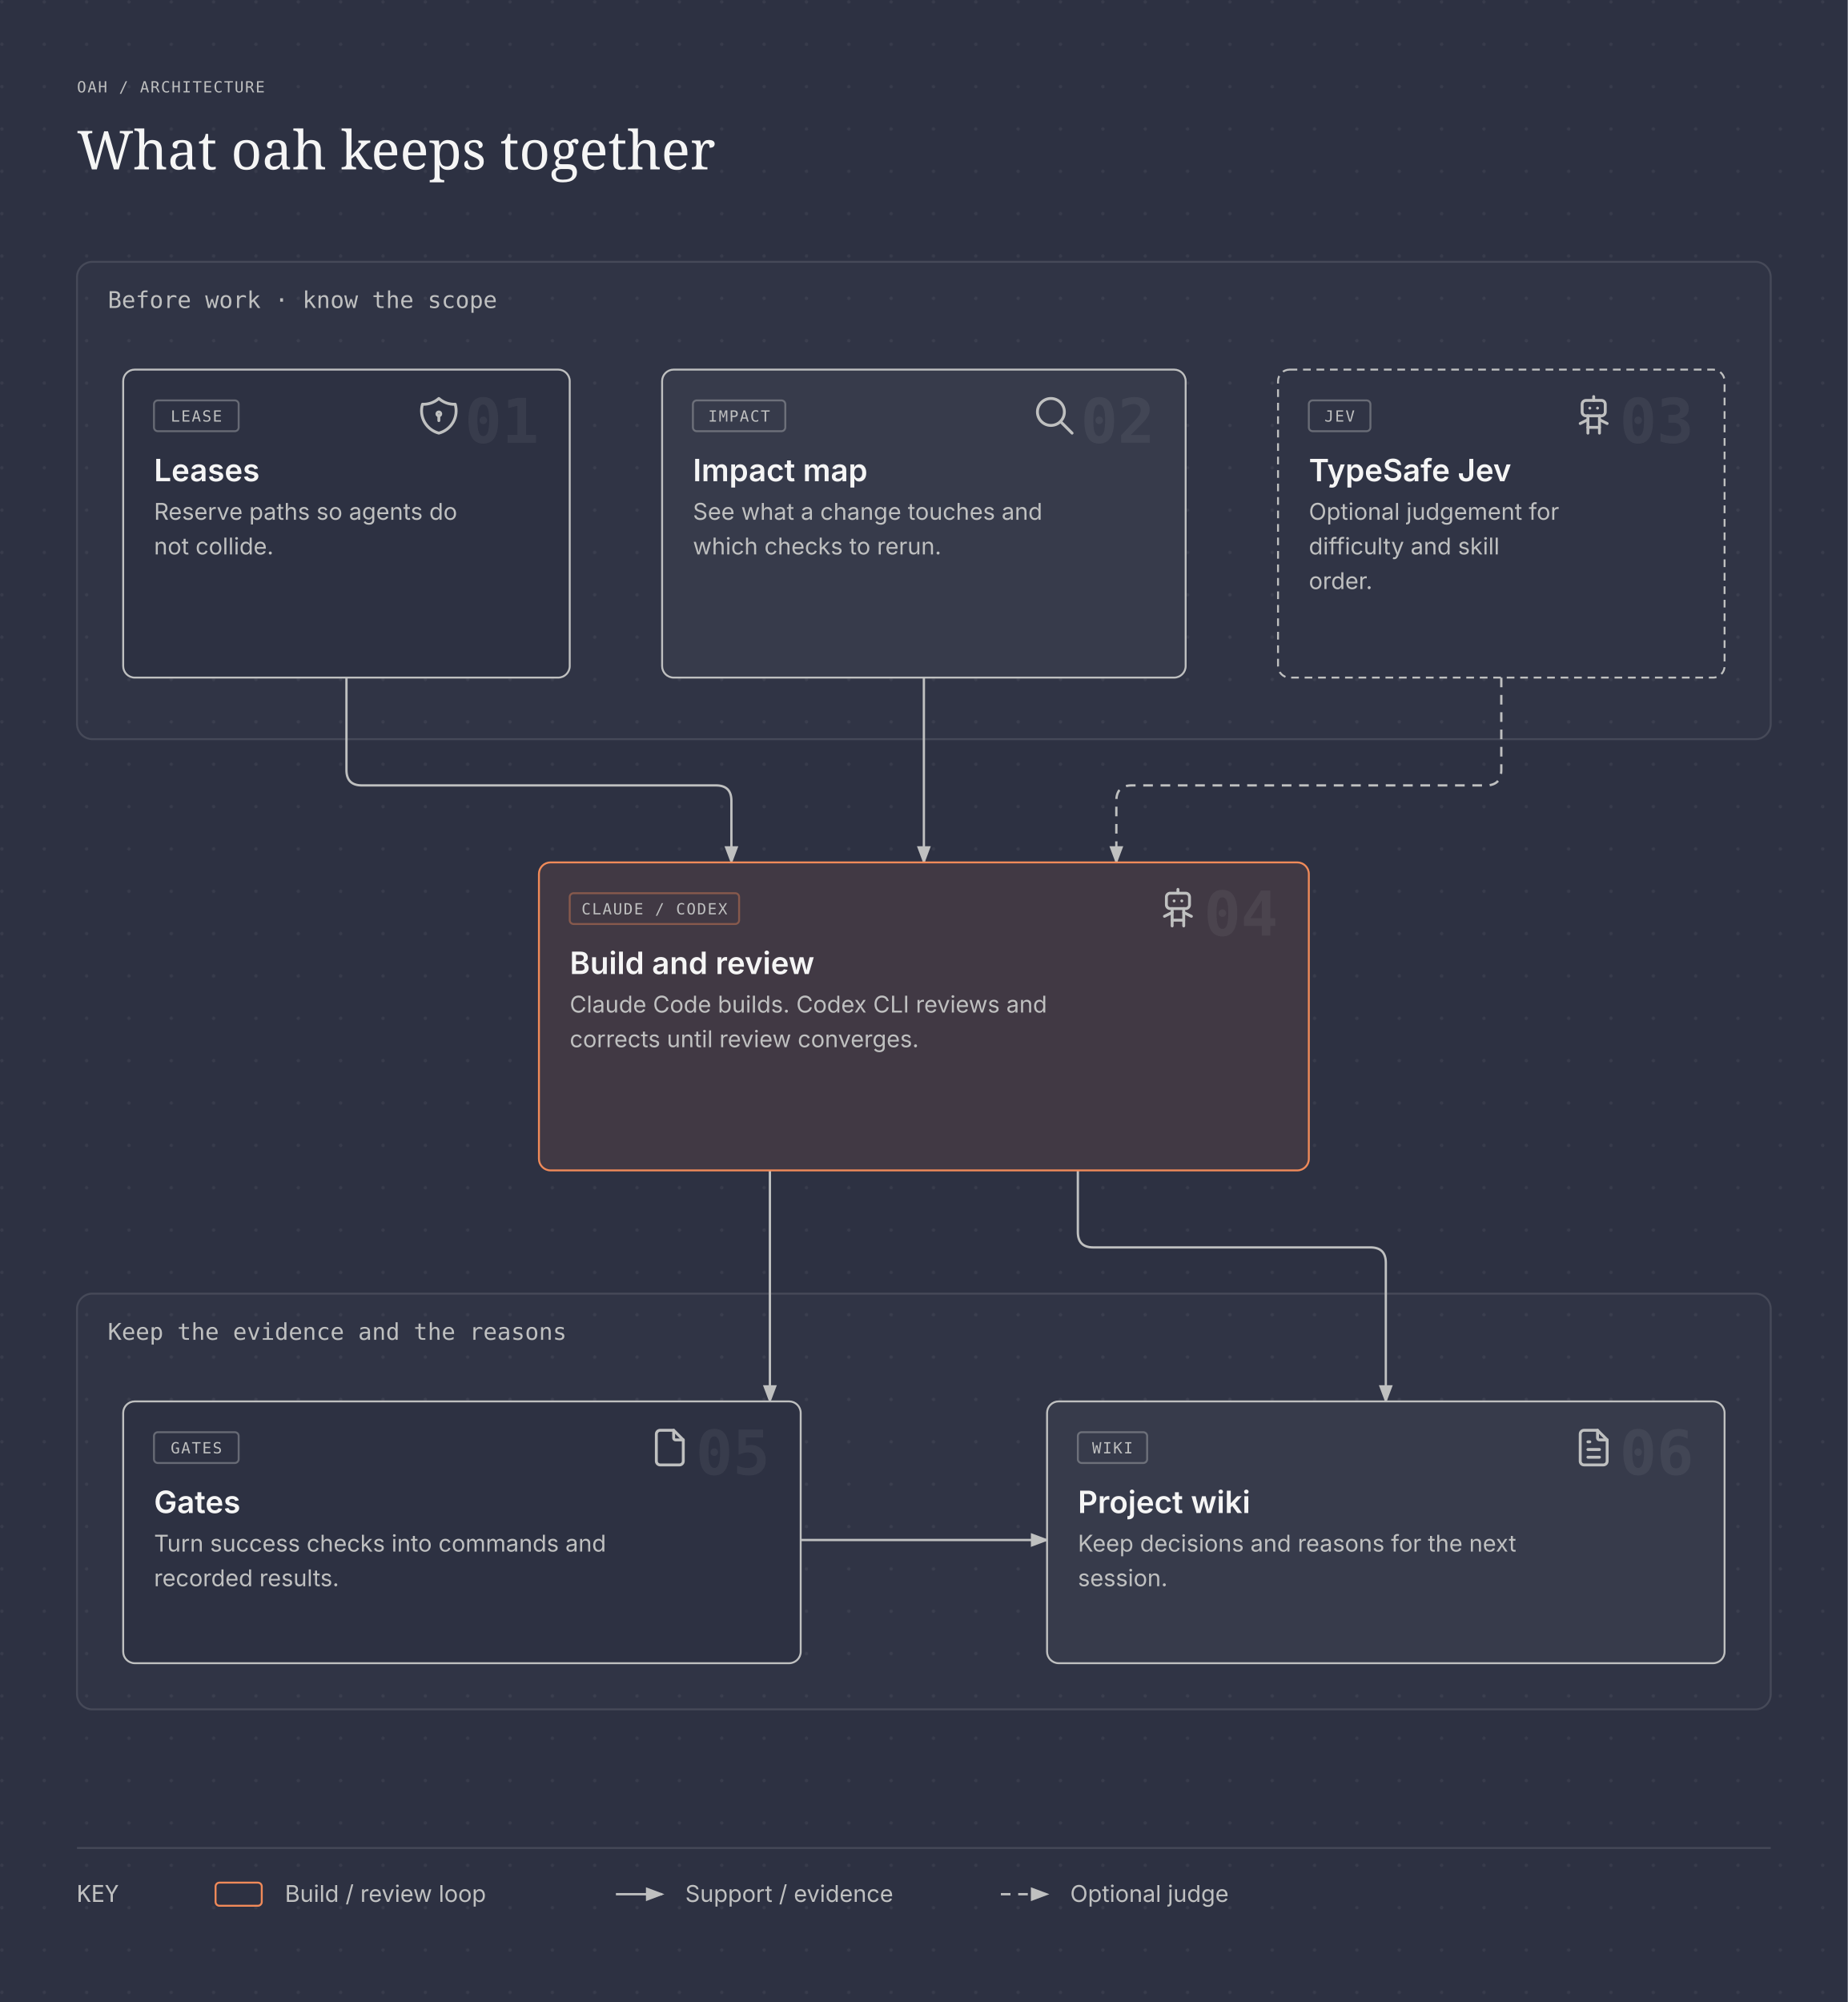
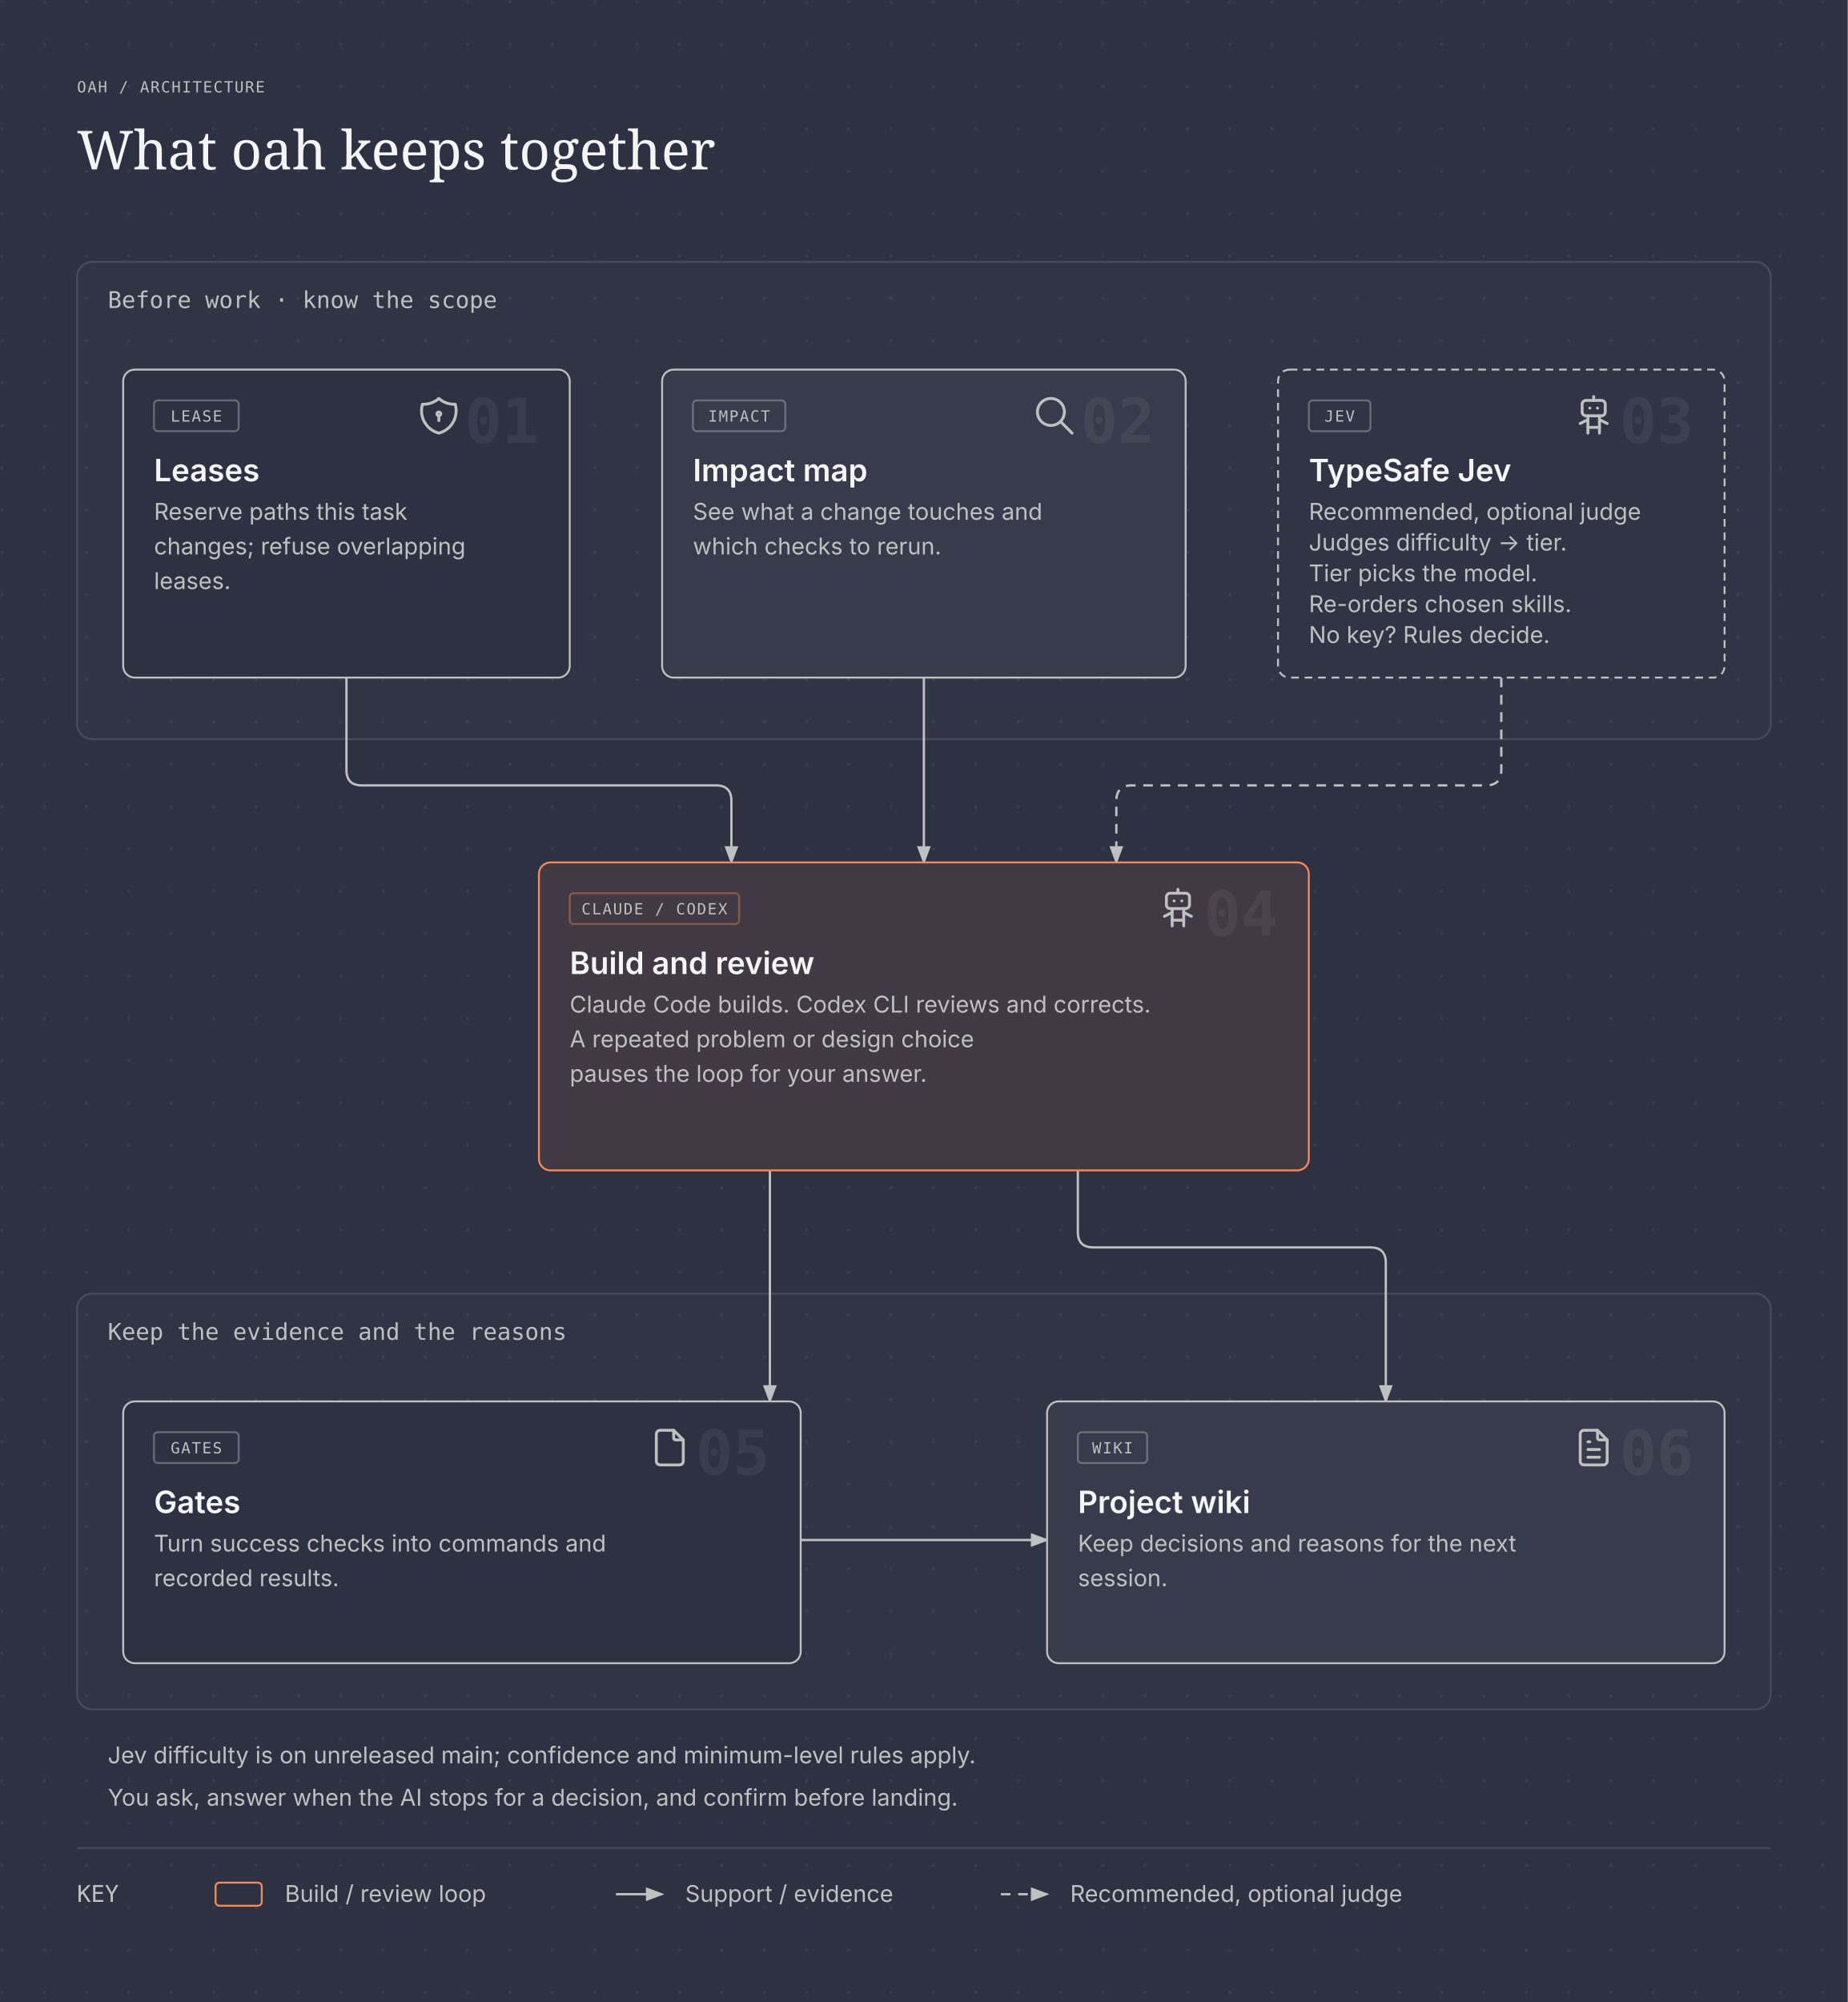
<svg xmlns="http://www.w3.org/2000/svg" viewBox="0 0 960 1040" role="img" aria-labelledby="features-dark-title features-dark-desc" data-diagram-type="Architecture" data-size="fit" id="features-dark-root">
  <defs>
    <style>#features-dark-root { font-family: "Geist", system-ui, -apple-system, "Segoe UI", sans-serif; color: #f5f5f5; }
      #features-dark-root .diagram-container { width: 100%; overflow-x: auto; }
      #features-dark-root text { font-family: "Geist", system-ui, -apple-system, "Segoe UI", sans-serif; fill: #f5f5f5; }
      #features-dark-root .title { font-family: "Instrument Serif", Georgia, serif; font-size: 28px; font-weight: 400; }
      #features-dark-root .node { font-size: 16px; font-weight: 600; }
      #features-dark-root .sub { font-family: "Geist", system-ui, -apple-system, "Segoe UI", sans-serif; font-size: 12px; font-weight: 400; fill: #bfc0c0; }
      #features-dark-root .technical { font-family: "Geist Mono", ui-monospace, "SFMono-Regular", Consolas, monospace; }
      #features-dark-root .label { font-size: 12px; font-family: "Geist Mono", ui-monospace, "SFMono-Regular", Consolas, monospace; font-weight: 400; fill: #bfc0c0; }
      #features-dark-root .prose { font-size: 12px; font-weight: 400; fill: #bfc0c0; }
      #features-dark-root .zone-label { font-size: 12px; font-family: "Geist Mono", ui-monospace, "SFMono-Regular", Consolas, monospace; font-weight: 500; fill: #bfc0c0; }
      #features-dark-root .arrow-label { font-size: 12px; font-family: "Geist Mono", ui-monospace, "SFMono-Regular", Consolas, monospace; font-weight: 400; fill: #bfc0c0; }
      #features-dark-root .tag { font-family: "Geist Mono", ui-monospace, "SFMono-Regular", Consolas, monospace; font-size: 8px; font-weight: 500; letter-spacing: .08em; fill: #bfc0c0; }
      #features-dark-root .ghost { font-family: "Geist Mono", ui-monospace, "SFMono-Regular", Consolas, monospace; font-size: 32px; font-weight: 600; fill: #f5f5f5; opacity: .06; }
      @media print {
#features-dark-root .diagram-container { overflow-x: visible; }
}</style>
    <pattern id="features-dark-dots" width="22" height="22" patternUnits="userSpaceOnUse">
      <circle cx="1" cy="1" r="0.9" fill="#f5f5f5" fill-opacity=".10" />
    </pattern>
    <marker id="features-dark-arrow" markerWidth="8" markerHeight="6" refX="7" refY="3" orient="auto">
      <polygon points="0 0, 8 3, 0 6" fill="#bfc0c0" />
    </marker>
    <marker id="features-dark-arrow-accent" markerWidth="8" markerHeight="6" refX="7" refY="3" orient="auto">
      <polygon points="0 0, 8 3, 0 6" fill="#f08a59" />
    </marker>
    <marker id="features-dark-arrow-link" markerWidth="8" markerHeight="6" refX="7" refY="3" orient="auto">
      <polygon points="0 0, 8 3, 0 6" fill="#739fdf" />
    </marker>
  </defs>
  <rect width="960" height="1040" fill="#2d3142" />
  <rect width="960" height="1040" fill="url(#features-dark-dots)" opacity=".55" />
  <text x="40" y="48" class="tag" text-anchor="start">OAH / ARCHITECTURE</text>
  <text x="40" y="88" class="title" text-anchor="start">What oah keeps together</text>
  <rect x="40" y="136" width="880" height="248" rx="8" fill="#f5f5f5" stroke="#f5f5f5" stroke-width="1" fill-opacity=".02" stroke-opacity=".12" />
  <text x="56" y="160" class="zone-label" text-anchor="start">Before work · know the scope</text>
  <rect x="40" y="672" width="880" height="216" rx="8" fill="#f5f5f5" stroke="#f5f5f5" stroke-width="1" fill-opacity=".02" stroke-opacity=".12" />
  <text x="56" y="696" class="zone-label" text-anchor="start">Keep the evidence and the reasons</text>
  <path d="M 180,352 L 180,400 Q 180,408 188,408 L 372,408 Q 380,408 380,416 L 380,448" data-edge-id="f1" data-from="lease" data-to="loop" data-label="" fill="none" stroke="#bfc0c0" stroke-width="1.2" marker-end="url(#features-dark-arrow)" />
  <path d="M 480,352 L 480,448" data-edge-id="f2" data-from="impact" data-to="loop" data-label="" fill="none" stroke="#bfc0c0" stroke-width="1.2" marker-end="url(#features-dark-arrow)" />
  <path d="M 780,352 L 780,400 Q 780,408 772,408 L 588,408 Q 580,408 580,416 L 580,448" data-edge-id="f3" data-from="jev" data-to="loop" data-label="" fill="none" stroke="#bfc0c0" stroke-width="1.2" stroke-dasharray="5,4" marker-end="url(#features-dark-arrow)" />
  <path d="M 400,608 L 400,728" data-edge-id="f4" data-from="loop" data-to="gates" data-label="" fill="none" stroke="#bfc0c0" stroke-width="1.2" marker-end="url(#features-dark-arrow)" />
  <path d="M 560,608 L 560,640 Q 560,648 568,648 L 712,648 Q 720,648 720,656 L 720,728" data-edge-id="f5" data-from="loop" data-to="wiki" data-label="" fill="none" stroke="#bfc0c0" stroke-width="1.2" marker-end="url(#features-dark-arrow)" />
  <path d="M 416,800 L 544,800" data-edge-id="f6" data-from="gates" data-to="wiki" data-label="" fill="none" stroke="#bfc0c0" stroke-width="1.2" marker-end="url(#features-dark-arrow)" />
-   <g data-node-id="lease" data-source-label="Leases Reserve paths so agents do not collide.">
+   <g data-node-id="lease" data-source-label="Leases Reserve paths this task changes; refuse overlapping leases.">
    <rect x="64" y="192" width="232" height="160" rx="6" fill="#2d3142" />
    <rect x="64" y="192" width="232" height="160" rx="6" fill="#2d3142" stroke="#bfc0c0" stroke-width="1" />
    <g aria-hidden="true">
      <rect x="80" y="208" width="44" height="16" rx="2" fill="none" stroke="#bfc0c0" stroke-width="1" stroke-opacity=".4" />
      <text x="102" y="219" class="tag" text-anchor="middle">LEASE</text>
      <text x="280" y="230" class="ghost" text-anchor="end">01</text>
      <g transform="translate(216,204)" color="#bfc0c0">
        <g fill="none" stroke="currentColor" stroke-width="1.5" stroke-linecap="round" stroke-linejoin="round">
          <path d="M12 3a12 12 0 0 0 8.5 3a12 12 0 0 1 -8.5 15a12 12 0 0 1 -8.5 -15a12 12 0 0 0 8.5 -3" />
          <path d="M11 11a1 1 0 1 0 2 0a1 1 0 1 0 -2 0" />
          <path d="M12 12l0 2.5" />
        </g>
      </g>
    </g>
    <text x="80" y="250" class="node" text-anchor="start">Leases</text>
-     <text x="80" y="270" class="sub" text-anchor="start">Reserve paths so agents do</text>
-     <text x="80" y="288" class="sub" text-anchor="start">not collide.</text>
+     <text x="80" y="270" class="sub" text-anchor="start">Reserve paths this task</text>
+     <text x="80" y="288" class="sub" text-anchor="start">changes; refuse overlapping</text>
+     <text x="80" y="306" class="sub" text-anchor="start">leases.</text>
  </g>
  <g data-node-id="impact" data-source-label="Impact map See what a change touches and which checks to rerun.">
    <rect x="344" y="192" width="272" height="160" rx="6" fill="#2d3142" />
    <rect x="344" y="192" width="272" height="160" rx="6" fill="#f5f5f5" stroke="#bfc0c0" stroke-width="1" fill-opacity=".05" />
    <g aria-hidden="true">
      <rect x="360" y="208" width="48" height="16" rx="2" fill="none" stroke="#bfc0c0" stroke-width="1" stroke-opacity=".4" />
      <text x="384" y="219" class="tag" text-anchor="middle">IMPACT</text>
      <text x="600" y="230" class="ghost" text-anchor="end">02</text>
      <g transform="translate(536,204)" color="#bfc0c0">
        <g fill="none" stroke="currentColor" stroke-width="1.5" stroke-linecap="round" stroke-linejoin="round">
          <path d="M3 10a7 7 0 1 0 14 0a7 7 0 1 0 -14 0" />
          <path d="M21 21l-6 -6" />
        </g>
      </g>
    </g>
    <text x="360" y="250" class="node" text-anchor="start">Impact map</text>
    <text x="360" y="270" class="sub" text-anchor="start">See what a change touches and</text>
    <text x="360" y="288" class="sub" text-anchor="start">which checks to rerun.</text>
  </g>
-   <g data-node-id="jev" data-source-label="TypeSafe Jev Optional judgement for difficulty and skill order.">
+   <g data-node-id="jev" data-source-label="TypeSafe Jev Recommended, optional judge Judges difficulty → tier. Tier picks the model. Re-orders chosen skills. No key? Rules decide.">
    <rect x="664" y="192" width="232" height="160" rx="6" fill="#2d3142" />
    <rect x="664" y="192" width="232" height="160" rx="6" fill="#f5f5f5" stroke="#bfc0c0" stroke-width="1" fill-opacity=".02" stroke-dasharray="4,3" />
    <g aria-hidden="true">
      <rect x="680" y="208" width="32" height="16" rx="2" fill="none" stroke="#bfc0c0" stroke-width="1" stroke-opacity=".4" />
      <text x="696" y="219" class="tag" text-anchor="middle">JEV</text>
      <text x="880" y="230" class="ghost" text-anchor="end">03</text>
      <g transform="translate(816,204)" color="#bfc0c0">
        <g fill="none" stroke="currentColor" stroke-width="1.5" stroke-linecap="round" stroke-linejoin="round">
          <path d="M6 6a2 2 0 0 1 2 -2h8a2 2 0 0 1 2 2v4a2 2 0 0 1 -2 2h-8a2 2 0 0 1 -2 -2l0 -4" />
          <path d="M12 2v2" />
          <path d="M9 12v9" />
          <path d="M15 12v9" />
          <path d="M5 16l4 -2" />
          <path d="M15 14l4 2" />
          <path d="M9 18h6" />
          <path d="M10 8v.01" />
          <path d="M14 8v.01" />
        </g>
      </g>
    </g>
    <text x="680" y="250" class="node" text-anchor="start">TypeSafe Jev</text>
-     <text x="680" y="270" class="sub" text-anchor="start">Optional judgement for</text>
-     <text x="680" y="288" class="sub" text-anchor="start">difficulty and skill</text>
-     <text x="680" y="306" class="sub" text-anchor="start">order.</text>
+     <text x="680" y="270" class="sub" text-anchor="start">Recommended, optional judge</text>
+     <text x="680" y="286" class="sub" text-anchor="start">Judges difficulty → tier.</text>
+     <text x="680" y="302" class="sub" text-anchor="start">Tier picks the model.</text>
+     <text x="680" y="318" class="sub" text-anchor="start">Re-orders chosen skills.</text>
+     <text x="680" y="334" class="sub" text-anchor="start">No key? Rules decide.</text>
  </g>
-   <g data-node-id="loop" data-source-label="Build and review Claude Code builds. Codex CLI reviews and corrects until review converges.">
+   <g data-node-id="loop" data-source-label="Build and review Claude Code builds. Codex CLI reviews and corrects. A repeated problem or design choice pauses the loop for your answer.">
    <rect x="280" y="448" width="400" height="160" rx="6" fill="#2d3142" />
    <rect x="280" y="448" width="400" height="160" rx="6" fill="#f08a59" stroke="#f08a59" stroke-width="1" fill-opacity=".10" />
    <g aria-hidden="true">
      <rect x="296" y="464" width="88" height="16" rx="2" fill="none" stroke="#f08a59" stroke-width="1" stroke-opacity=".4" />
      <text x="340" y="475" class="tag" text-anchor="middle">CLAUDE / CODEX</text>
      <text x="664" y="486" class="ghost" text-anchor="end">04</text>
      <g transform="translate(600,460)" color="#bfc0c0">
        <g fill="none" stroke="currentColor" stroke-width="1.5" stroke-linecap="round" stroke-linejoin="round">
          <path d="M6 6a2 2 0 0 1 2 -2h8a2 2 0 0 1 2 2v4a2 2 0 0 1 -2 2h-8a2 2 0 0 1 -2 -2l0 -4" />
          <path d="M12 2v2" />
          <path d="M9 12v9" />
          <path d="M15 12v9" />
          <path d="M5 16l4 -2" />
          <path d="M15 14l4 2" />
          <path d="M9 18h6" />
          <path d="M10 8v.01" />
          <path d="M14 8v.01" />
        </g>
      </g>
    </g>
    <text x="296" y="506" class="node" text-anchor="start">Build and review</text>
-     <text x="296" y="526" class="sub" text-anchor="start">Claude Code builds. Codex CLI reviews and</text>
-     <text x="296" y="544" class="sub" text-anchor="start">corrects until review converges.</text>
+     <text x="296" y="526" class="sub" text-anchor="start">Claude Code builds. Codex CLI reviews and corrects.</text>
+     <text x="296" y="544" class="sub" text-anchor="start">A repeated problem or design choice</text>
+     <text x="296" y="562" class="sub" text-anchor="start">pauses the loop for your answer.</text>
  </g>
  <g data-node-id="gates" data-source-label="Gates Turn success checks into commands and recorded results.">
    <rect x="64" y="728" width="352" height="136" rx="6" fill="#2d3142" />
    <rect x="64" y="728" width="352" height="136" rx="6" fill="#2d3142" stroke="#bfc0c0" stroke-width="1" />
    <g aria-hidden="true">
      <rect x="80" y="744" width="44" height="16" rx="2" fill="none" stroke="#bfc0c0" stroke-width="1" stroke-opacity=".4" />
      <text x="102" y="755" class="tag" text-anchor="middle">GATES</text>
      <text x="400" y="766" class="ghost" text-anchor="end">05</text>
      <g transform="translate(336,740)" color="#bfc0c0">
        <g fill="none" stroke="currentColor" stroke-width="1.5" stroke-linecap="round" stroke-linejoin="round">
          <path d="M14 3v4a1 1 0 0 0 1 1h4" />
          <path d="M17 21h-10a2 2 0 0 1 -2 -2v-14a2 2 0 0 1 2 -2h7l5 5v11a2 2 0 0 1 -2 2" />
        </g>
      </g>
    </g>
    <text x="80" y="786" class="node" text-anchor="start">Gates</text>
    <text x="80" y="806" class="sub" text-anchor="start">Turn success checks into commands and</text>
    <text x="80" y="824" class="sub" text-anchor="start">recorded results.</text>
  </g>
  <g data-node-id="wiki" data-source-label="Project wiki Keep decisions and reasons for the next session.">
    <rect x="544" y="728" width="352" height="136" rx="6" fill="#2d3142" />
    <rect x="544" y="728" width="352" height="136" rx="6" fill="#f5f5f5" stroke="#bfc0c0" stroke-width="1" fill-opacity=".05" />
    <g aria-hidden="true">
      <rect x="560" y="744" width="36" height="16" rx="2" fill="none" stroke="#bfc0c0" stroke-width="1" stroke-opacity=".4" />
      <text x="578" y="755" class="tag" text-anchor="middle">WIKI</text>
      <text x="880" y="766" class="ghost" text-anchor="end">06</text>
      <g transform="translate(816,740)" color="#bfc0c0">
        <g fill="none" stroke="currentColor" stroke-width="1.5" stroke-linecap="round" stroke-linejoin="round">
          <path d="M14 3v4a1 1 0 0 0 1 1h4" />
          <path d="M17 21h-10a2 2 0 0 1 -2 -2v-14a2 2 0 0 1 2 -2h7l5 5v11a2 2 0 0 1 -2 2" />
          <path d="M9 9l1 0" />
          <path d="M9 13l6 0" />
          <path d="M9 17l6 0" />
        </g>
      </g>
    </g>
    <text x="560" y="786" class="node" text-anchor="start">Project wiki</text>
    <text x="560" y="806" class="sub" text-anchor="start">Keep decisions and reasons for the next</text>
    <text x="560" y="824" class="sub" text-anchor="start">session.</text>
  </g>
+   <text x="56" y="916" class="prose" text-anchor="start">Jev difficulty is on unreleased main; confidence and minimum-level rules apply.</text>
+   <text x="56" y="938" class="prose" text-anchor="start">You ask, answer when the AI stops for a decision, and confirm before landing.</text>
  <line x1="40" y1="960" x2="920" y2="960" stroke="#f5f5f5" stroke-opacity=".12" />
  <text x="40" y="988" class="zone-label" text-anchor="start">KEY</text>
  <rect x="112" y="978" width="24" height="12" rx="2" fill="none" stroke="#f08a59" stroke-width="1" />
  <text x="148" y="988" class="prose" text-anchor="start">Build / review loop</text>
  <path d="M 320,984 h 24" fill="none" stroke="#bfc0c0" stroke-width="1.2" marker-end="url(#features-dark-arrow)" />
  <text x="356" y="988" class="prose" text-anchor="start">Support / evidence</text>
  <path d="M 520,984 h 24" fill="none" stroke="#bfc0c0" stroke-width="1.2" stroke-dasharray="5,4" marker-end="url(#features-dark-arrow)" />
-   <text x="556" y="988" class="prose" text-anchor="start">Optional judge</text>
+   <text x="556" y="988" class="prose" text-anchor="start">Recommended, optional judge</text>
</svg>
